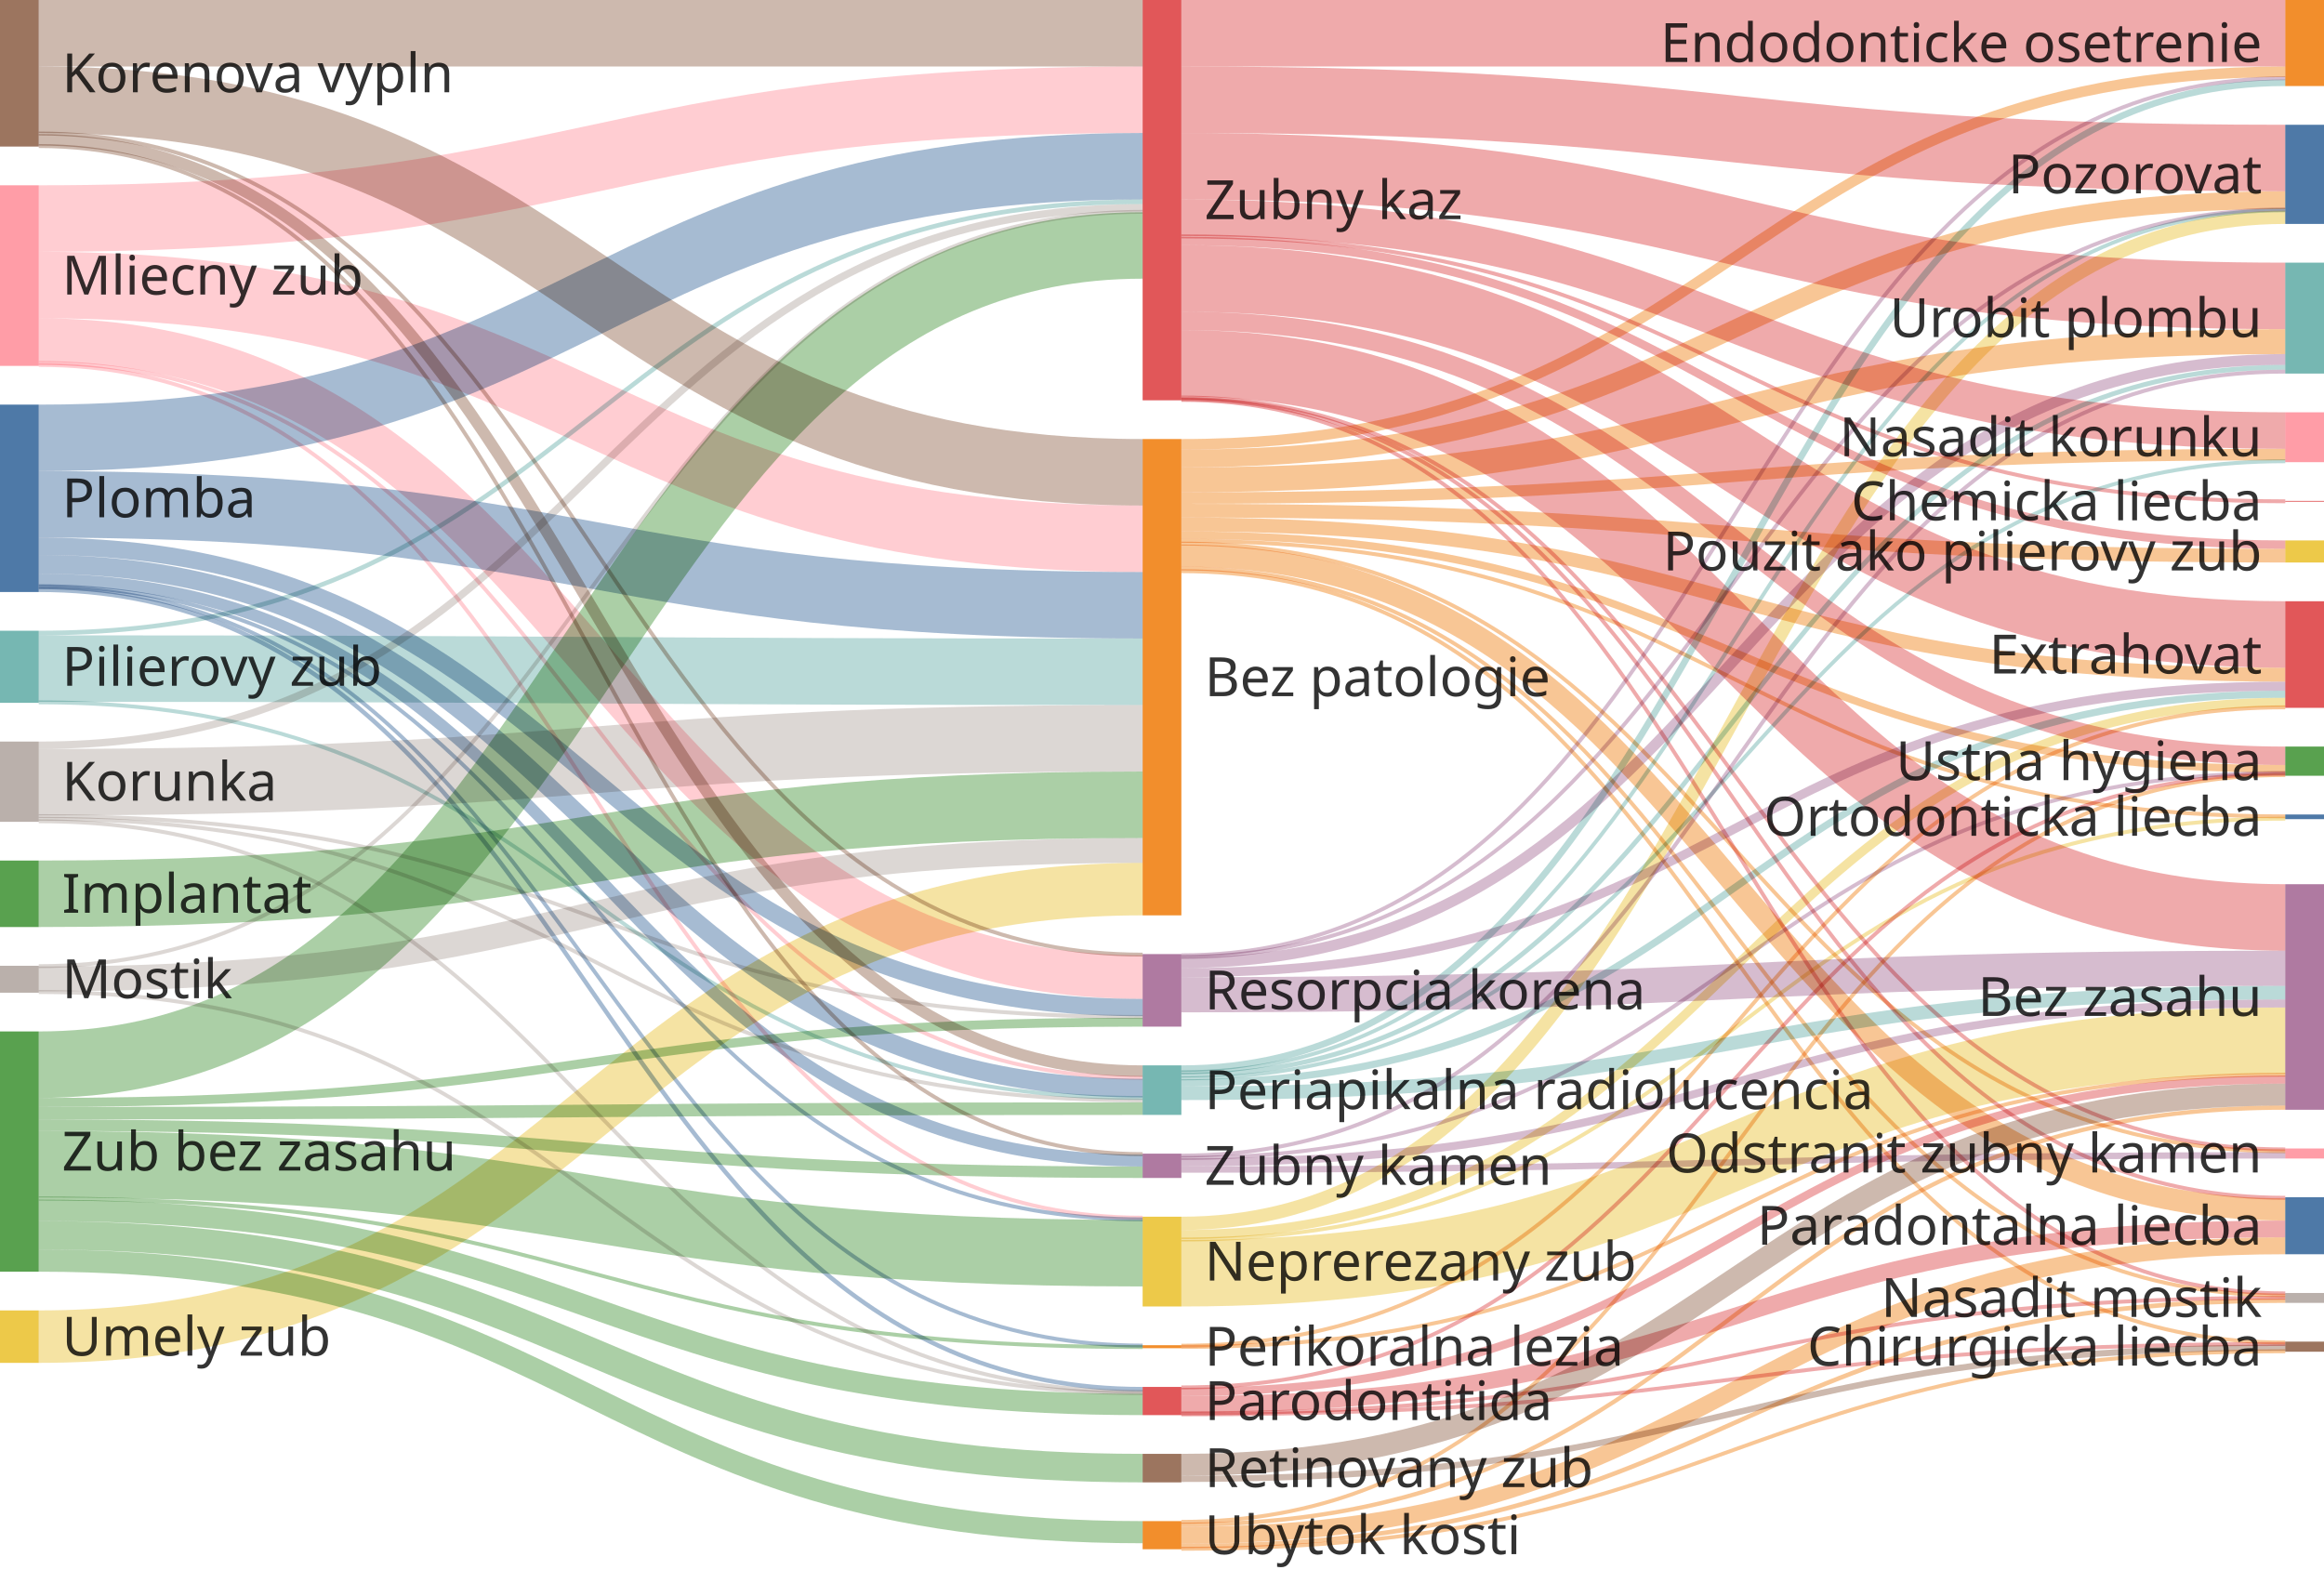
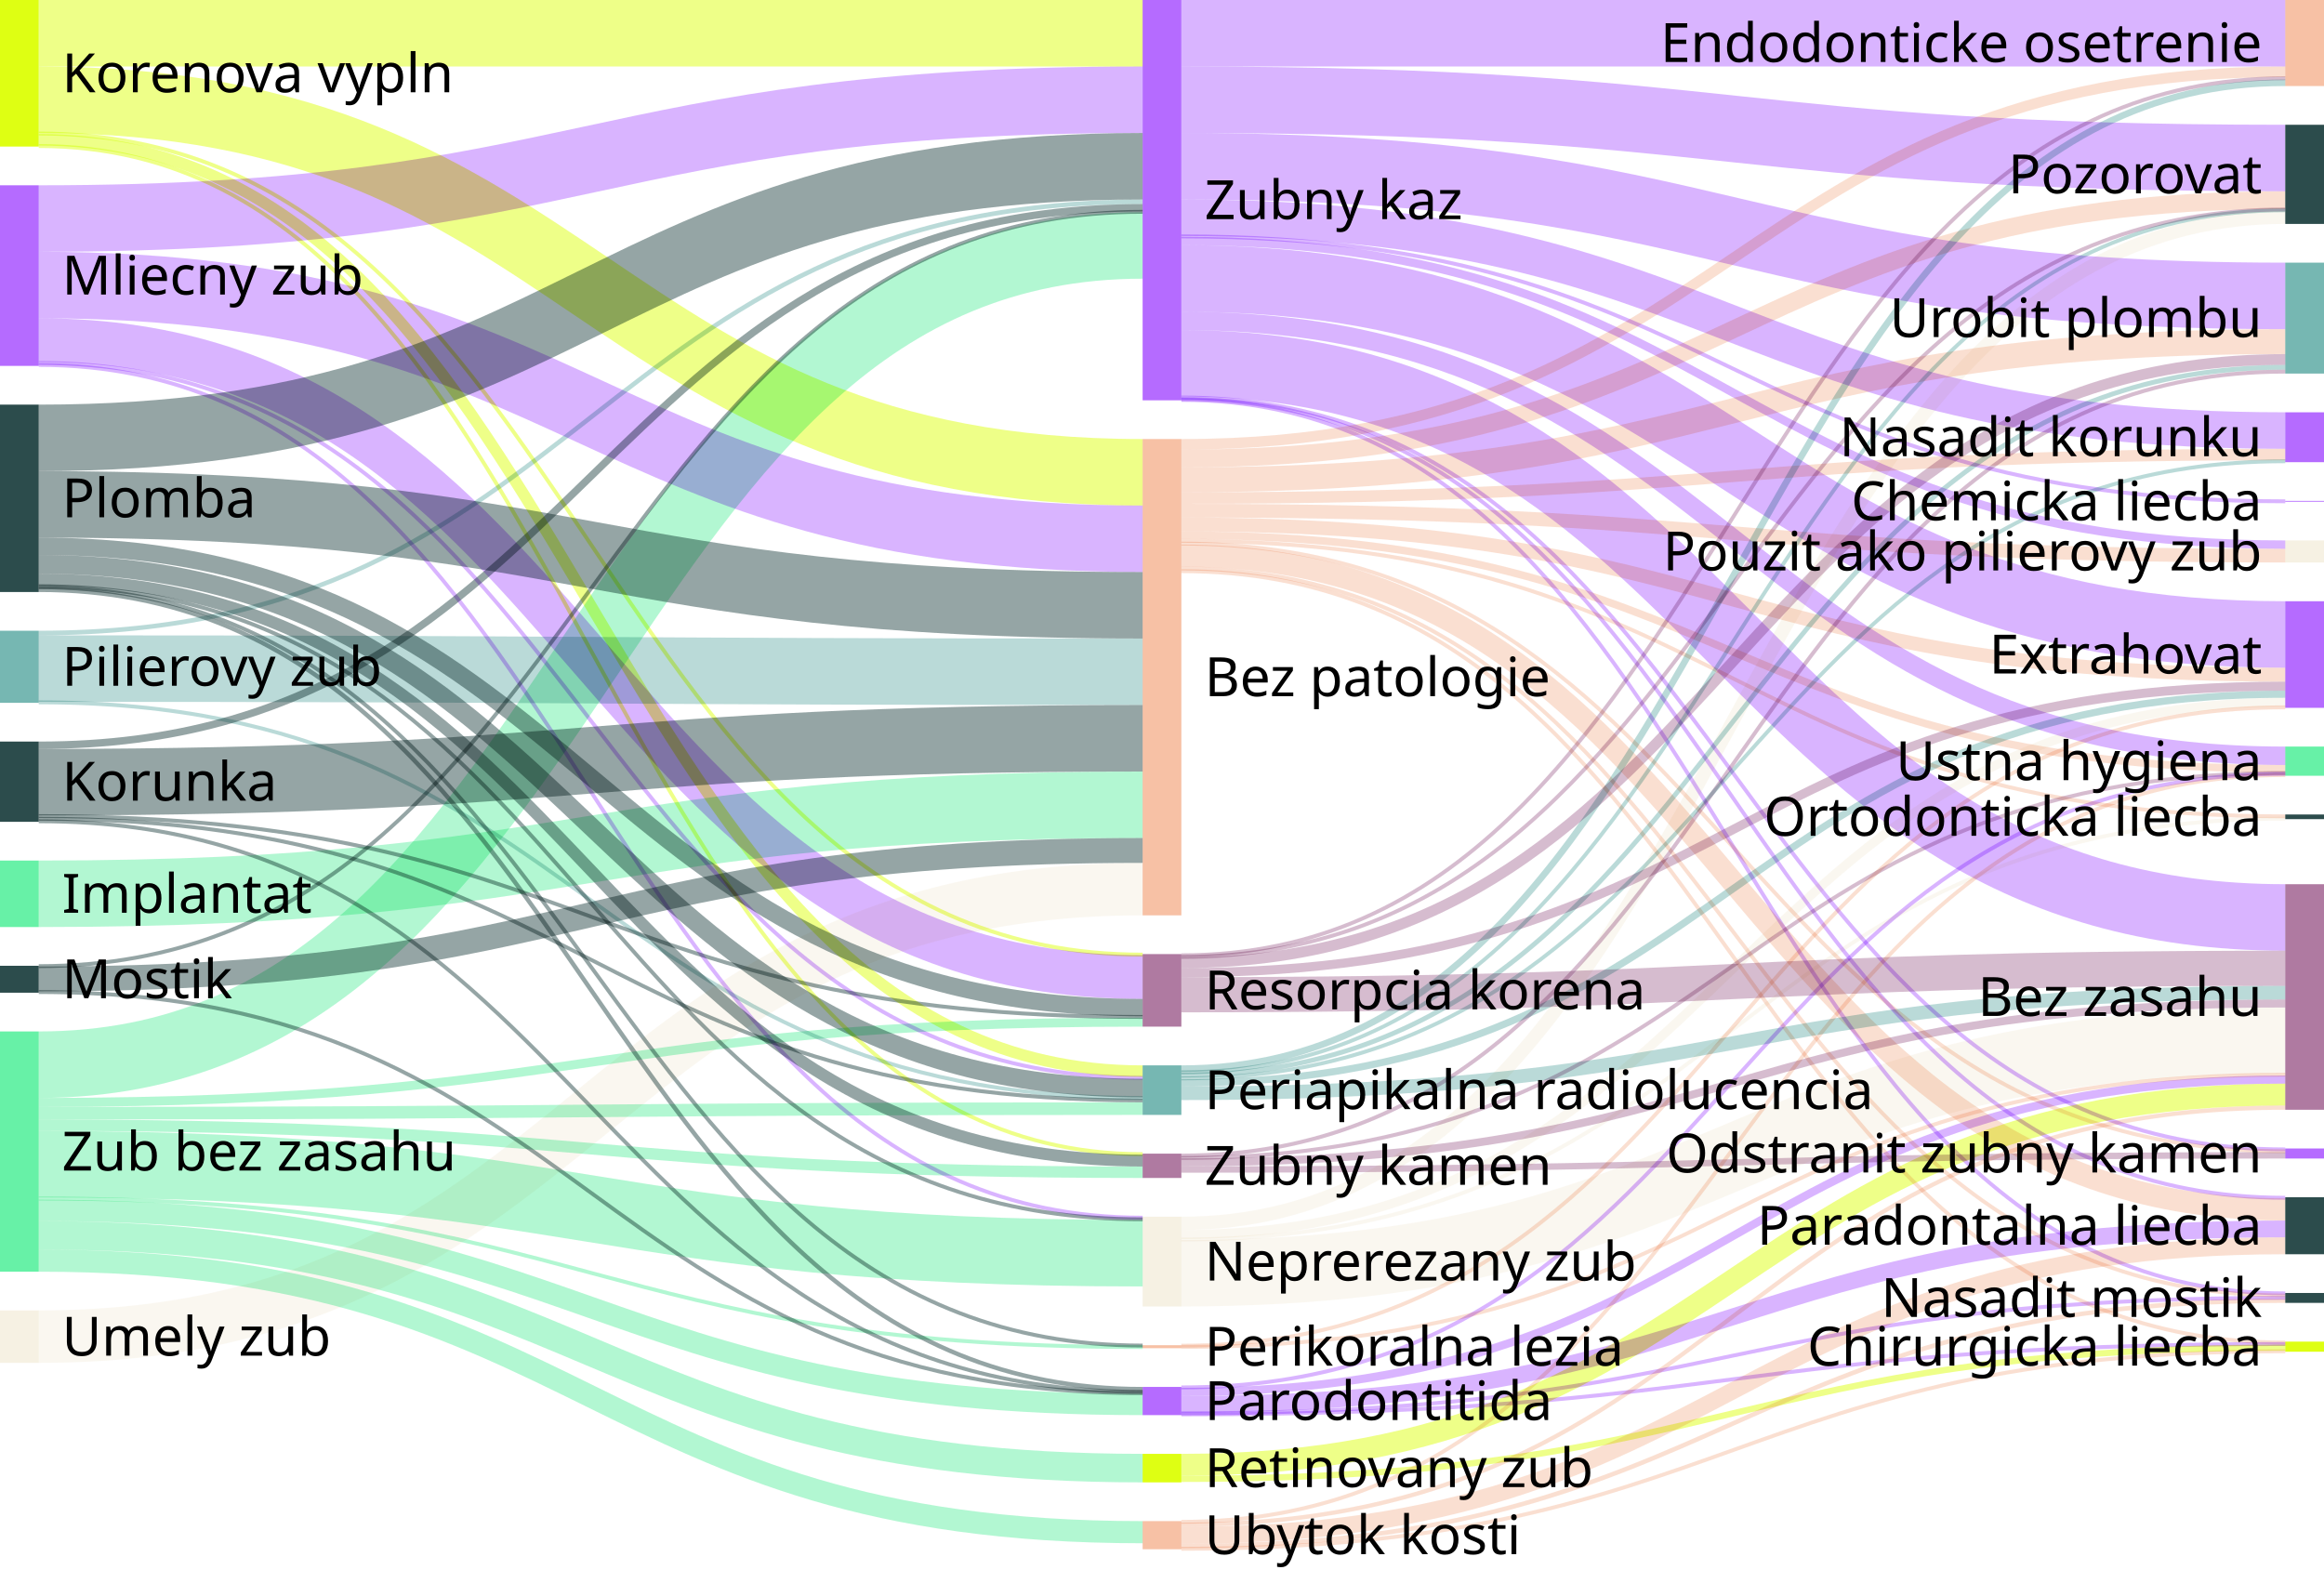
<svg xmlns="http://www.w3.org/2000/svg" aria-roledescription="sankey" role="graphics-document document" viewBox="0 0 600 405.269" height="405.269" width="600" id="container">
-   <style>#container{font-family:"trebuchet ms",verdana,arial,sans-serif;font-size:16px;fill:#333;}#container .error-icon{fill:#552222;}#container .error-text{fill:#552222;stroke:#552222;}#container .edge-thickness-normal{stroke-width:2px;}#container .edge-thickness-thick{stroke-width:3.5px;}#container .edge-pattern-solid{stroke-dasharray:0;}#container .edge-pattern-dashed{stroke-dasharray:3;}#container .edge-pattern-dotted{stroke-dasharray:2;}#container .marker{fill:#333333;stroke:#333333;}#container .marker.cross{stroke:#333333;}#container svg{font-family:"trebuchet ms",verdana,arial,sans-serif;font-size:16px;}#container :root{--mermaid-font-family:"trebuchet ms",verdana,arial,sans-serif;}</style>
+   <style>
+         #container {
+             font-family: "./themes/fonts/aid/DMSans-AID-Text-Regular.otf", "trebuchet ms", verdana, arial, sans-serif;
+             font-size: 16px;
+             fill: black;
+         }
+ 
+         #container .error-icon {
+             fill: #552222;
+         }
+ 
+         #container .error-text {
+             fill: #552222;
+             stroke: #e77474;
+         }
+ 
+         #container .edge-thickness-normal {
+             stroke-width: 2px;
+         }
+ 
+         #container .edge-thickness-thick {
+             stroke-width: 3.5px;
+         }
+ 
+         #container .edge-pattern-solid {
+             stroke-dasharray: 0;
+         }
+ 
+         #container .edge-pattern-dashed {
+             stroke-dasharray: 3;
+         }
+ 
+         #container .edge-pattern-dotted {
+             stroke-dasharray: 2;
+         }
+ 
+         #container .marker {
+             fill: #333333;
+             stroke: #333333;
+         }
+ 
+         #container .marker.cross {
+             stroke: #333333;
+         }
+ 
+         #container svg {
+             font-family: "trebuchet ms", verdana, arial, sans-serif;
+             font-size: 16px;
+         }
+ 
+         #container :root {
+             --mermaid-font-family: "trebuchet ms", verdana, arial, sans-serif;
+         }
+     </style>
  <g />
  <g class="nodes">
    <g y="104.471" x="0" transform="translate(0,104.4705)" id="node-1" class="node">
-       <rect fill="#4e79a7" width="10" height="48.382" />
+       <rect fill="#2C4C4C" width="10" height="48.382" />
    </g>
    <g y="113.356" x="295" transform="translate(295,113.3562)" id="node-2" class="node">
-       <rect fill="#f28e2c" width="10" height="122.98" />
+       <rect fill="#F7C1A5" width="10" height="122.98" />
    </g>
    <g y="0" x="295" transform="translate(295,0)" id="node-3" class="node">
-       <rect fill="#e15759" width="10" height="103.356" />
+       <rect fill="#B56BFF" width="10" height="103.356" />
    </g>
    <g y="67.815" x="590" transform="translate(590,67.81513)" id="node-4" class="node">
      <rect fill="#76b7b2" width="10" height="28.638" />
    </g>
    <g y="266.308" x="0" transform="translate(0,266.3082)" id="node-5" class="node">
-       <rect fill="#59a14f" width="10" height="62.031" />
+       <rect fill="#67f1a7" width="10" height="62.031" />
    </g>
    <g y="314.142" x="295" transform="translate(295,314.1421)" id="node-6" class="node">
-       <rect fill="#edc949" width="10" height="23.178" />
+       <rect fill="#F6F1E3" width="10" height="23.178" />
    </g>
    <g y="228.292" x="590" transform="translate(590,228.2923)" id="node-7" class="node">
      <rect fill="#af7aa1" width="10" height="58.237" />
    </g>
    <g y="47.84" x="0" transform="translate(0,47.84005)" id="node-8" class="node">
-       <rect fill="#ff9da7" width="10" height="46.63" />
+       <rect fill="#B56BFF" width="10" height="46.63" />
    </g>
    <g y="0" x="0" transform="translate(0,0)" id="node-9" class="node">
-       <rect fill="#9c755f" width="10" height="37.84" />
+       <rect fill="#deff13" width="10" height="37.84" />
    </g>
    <g y="191.463" x="0" transform="translate(0,191.4632)" id="node-10" class="node">
-       <rect fill="#bab0ab" width="10" height="20.723" />
+       <rect fill="#2C4C4C" width="10" height="20.723" />
    </g>
    <g y="32.216" x="590" transform="translate(590,32.21644)" id="node-11" class="node">
-       <rect fill="#4e79a7" width="10" height="25.599" />
+       <rect fill="#2C4C4C" width="10" height="25.599" />
    </g>
    <g y="0" x="590" transform="translate(590,0)" id="node-12" class="node">
-       <rect fill="#f28e2c" width="10" height="22.216" />
+       <rect fill="#F7C1A5" width="10" height="22.216" />
    </g>
    <g y="155.235" x="590" transform="translate(590,155.2354)" id="node-13" class="node">
-       <rect fill="#e15759" width="10" height="27.522" />
+       <rect fill="#B56BFF" width="10" height="27.522" />
    </g>
    <g y="162.852" x="0" transform="translate(0,162.8522)" id="node-14" class="node">
      <rect fill="#76b7b2" width="10" height="18.611" />
    </g>
    <g y="222.186" x="0" transform="translate(0,222.186)" id="node-15" class="node">
-       <rect fill="#59a14f" width="10" height="17.169" />
+       <rect fill="#67f1a7" width="10" height="17.169" />
    </g>
    <g y="338.339" x="0" transform="translate(0,338.3391)" id="node-16" class="node">
-       <rect fill="#edc949" width="10" height="13.546" />
+       <rect fill="#F6F1E3" width="10" height="13.546" />
    </g>
    <g y="246.336" x="295" transform="translate(295,246.3364)" id="node-17" class="node">
      <rect fill="#af7aa1" width="10" height="18.731" />
    </g>
    <g y="106.453" x="590" transform="translate(590,106.4527)" id="node-18" class="node">
-       <rect fill="#ff9da7" width="10" height="12.877" />
+       <rect fill="#B56BFF" width="10" height="12.877" />
    </g>
    <g y="375.372" x="295" transform="translate(295,375.3722)" id="node-19" class="node">
-       <rect fill="#9c755f" width="10" height="7.365" />
+       <rect fill="#deff13" width="10" height="7.365" />
    </g>
    <g y="249.355" x="0" transform="translate(0,249.3548)" id="node-20" class="node">
-       <rect fill="#bab0ab" width="10" height="6.953" />
+       <rect fill="#2C4C4C" width="10" height="6.953" />
    </g>
    <g y="309.121" x="590" transform="translate(590,309.1214)" id="node-21" class="node">
-       <rect fill="#4e79a7" width="10" height="14.714" />
+       <rect fill="#2C4C4C" width="10" height="14.714" />
    </g>
    <g y="392.738" x="295" transform="translate(295,392.7376)" id="node-22" class="node">
-       <rect fill="#f28e2c" width="10" height="7.262" />
+       <rect fill="#F7C1A5" width="10" height="7.262" />
    </g>
    <g y="358.093" x="295" transform="translate(295,358.0926)" id="node-23" class="node">
-       <rect fill="#e15759" width="10" height="7.28" />
+       <rect fill="#B56BFF" width="10" height="7.28" />
    </g>
    <g y="275.068" x="295" transform="translate(295,275.0676)" id="node-24" class="node">
      <rect fill="#76b7b2" width="10" height="12.791" />
    </g>
    <g y="192.757" x="590" transform="translate(590,192.757)" id="node-25" class="node">
-       <rect fill="#59a14f" width="10" height="7.537" />
+       <rect fill="#67f1a7" width="10" height="7.537" />
    </g>
    <g y="139.535" x="590" transform="translate(590,139.5353)" id="node-26" class="node">
-       <rect fill="#edc949" width="10" height="5.7" />
+       <rect fill="#F6F1E3" width="10" height="5.7" />
    </g>
    <g y="297.858" x="295" transform="translate(295,297.8583)" id="node-27" class="node">
      <rect fill="#af7aa1" width="10" height="6.284" />
    </g>
    <g y="296.529" x="590" transform="translate(590,296.5289)" id="node-28" class="node">
-       <rect fill="#ff9da7" width="10" height="2.592" />
+       <rect fill="#B56BFF" width="10" height="2.592" />
    </g>
    <g y="346.393" x="590" transform="translate(590,346.3932)" id="node-29" class="node">
-       <rect fill="#9c755f" width="10" height="2.61" />
+       <rect fill="#deff13" width="10" height="2.61" />
    </g>
    <g y="333.835" x="590" transform="translate(590,333.8351)" id="node-30" class="node">
-       <rect fill="#bab0ab" width="10" height="2.558" />
+       <rect fill="#2C4C4C" width="10" height="2.558" />
    </g>
    <g y="210.294" x="590" transform="translate(590,210.2941)" id="node-31" class="node">
-       <rect fill="#4e79a7" width="10" height="1.202" />
+       <rect fill="#2C4C4C" width="10" height="1.202" />
    </g>
    <g y="347.32" x="295" transform="translate(295,347.32)" id="node-32" class="node">
-       <rect fill="#f28e2c" width="10" height="0.773" />
+       <rect fill="#F7C1A5" width="10" height="0.773" />
    </g>
    <g y="129.329" x="590" transform="translate(590,129.3293)" id="node-33" class="node">
-       <rect fill="#e15759" width="10" height="0.206" />
+       <rect fill="#B56BFF" width="10" height="0.206" />
    </g>
  </g>
  <g font-size="14" font-family="sans-serif" class="node-labels">
    <text text-anchor="start" dy="0.35em" y="128.661" x="16">Plomba</text>
    <text text-anchor="start" dy="0.35em" y="174.846" x="311">Bez patologie</text>
-     <text text-anchor="start" dy="0.35em" y="51.678" x="311">Zubny kaz</text>
+     <text text-anchor="start" dy="0.35em" y="51.678" x="311">Zubny
+             kaz</text>
    <text text-anchor="end" dy="0.35em" y="82.134" x="584">Urobit plombu</text>
    <text text-anchor="start" dy="0.35em" y="297.324" x="16">Zub bez zasahu</text>
    <text text-anchor="start" dy="0.35em" y="325.731" x="311">Neprerezany zub</text>
    <text text-anchor="end" dy="0.35em" y="257.411" x="584">Bez zasahu</text>
    <text text-anchor="start" dy="0.35em" y="71.155" x="16">Mliecny zub</text>
-     <text text-anchor="start" dy="0.35em" y="18.92" x="16">Korenova vypln</text>
+     <text text-anchor="start" dy="0.35em" y="18.92" x="16">Korenova
+             vypln</text>
    <text text-anchor="start" dy="0.35em" y="201.825" x="16">Korunka</text>
    <text text-anchor="end" dy="0.35em" y="45.016" x="584">Pozorovat</text>
    <text text-anchor="end" dy="0.35em" y="11.108" x="584">Endodonticke osetrenie</text>
    <text text-anchor="end" dy="0.35em" y="168.996" x="584">Extrahovat</text>
    <text text-anchor="start" dy="0.35em" y="172.158" x="16">Pilierovy zub</text>
    <text text-anchor="start" dy="0.35em" y="230.77" x="16">Implantat</text>
-     <text text-anchor="start" dy="0.35em" y="345.112" x="16">Umely zub</text>
+     <text text-anchor="start" dy="0.35em" y="345.112" x="16">Umely
+             zub</text>
    <text text-anchor="start" dy="0.35em" y="255.702" x="311">Resorpcia korena</text>
    <text text-anchor="end" dy="0.35em" y="112.891" x="584">Nasadit korunku</text>
    <text text-anchor="start" dy="0.35em" y="379.055" x="311">Retinovany zub</text>
    <text text-anchor="start" dy="0.35em" y="252.831" x="16">Mostik</text>
    <text text-anchor="end" dy="0.35em" y="316.478" x="584">Paradontalna liecba</text>
-     <text text-anchor="start" dy="0.35em" y="396.369" x="311">Ubytok kosti</text>
+     <text text-anchor="start" dy="0.35em" y="396.369" x="311">Ubytok
+             kosti</text>
    <text text-anchor="start" dy="0.35em" y="361.732" x="311">Parodontitida</text>
    <text text-anchor="start" dy="0.35em" y="281.463" x="311">Periapikalna radiolucencia</text>
    <text text-anchor="end" dy="0.35em" y="196.526" x="584">Ustna hygiena</text>
    <text text-anchor="end" dy="0.35em" y="142.385" x="584">Pouzit ako pilierovy zub</text>
    <text text-anchor="start" dy="0.35em" y="301" x="311">Zubny kamen</text>
    <text text-anchor="end" dy="0.35em" y="297.825" x="584">Odstranit zubny kamen</text>
    <text text-anchor="end" dy="0.35em" y="347.698" x="584">Chirurgicka liecba</text>
    <text text-anchor="end" dy="0.35em" y="335.114" x="584">Nasadit mostik</text>
    <text text-anchor="end" dy="0.35em" y="210.895" x="584">Ortodonticka liecba</text>
    <text text-anchor="start" dy="0.35em" y="347.706" x="311">Perikoralna lezia</text>
    <text text-anchor="end" dy="0.35em" y="129.432" x="584">Chemicka liecba</text>
  </g>
  <g stroke-opacity="0.5" fill="none" class="links">
    <g style="mix-blend-mode: multiply;" class="link">
-       <path stroke-width="17.169" stroke="#4e79a7" d="M10,130.224C152.5,130.224,152.5,156.278,295,156.278" />
-     </g>
-     <g style="mix-blend-mode: multiply;" class="link">
-       <path stroke-width="17.169" stroke="#e15759" d="M305,42.922C447.5,42.922,447.5,76.4,590,76.4" />
-     </g>
-     <g style="mix-blend-mode: multiply;" class="link">
-       <path stroke-width="17.169" stroke="#4e79a7" d="M10,113.055C152.5,113.055,152.5,42.922,295,42.922" />
-     </g>
-     <g style="mix-blend-mode: multiply;" class="link">
-       <path stroke-width="17.169" stroke="#59a14f" d="M10,300.577C152.5,300.577,152.5,323.568,295,323.568" />
-     </g>
-     <g style="mix-blend-mode: multiply;" class="link">
-       <path stroke-width="17.169" stroke="#edc949" d="M305,328.736C447.5,328.736,447.5,268.708,590,268.708" />
-     </g>
-     <g style="mix-blend-mode: multiply;" class="link">
-       <path stroke-width="17.169" stroke="#ff9da7" d="M10,56.424C152.5,56.424,152.5,25.753,295,25.753" />
-     </g>
-     <g style="mix-blend-mode: multiply;" class="link">
-       <path stroke-width="17.169" stroke="#59a14f" d="M10,274.893C152.5,274.893,152.5,63.37,295,63.37" />
-     </g>
-     <g style="mix-blend-mode: multiply;" class="link">
-       <path stroke-width="17.169" stroke="#ff9da7" d="M10,73.593C152.5,73.593,152.5,139.109,295,139.109" />
-     </g>
-     <g style="mix-blend-mode: multiply;" class="link">
-       <path stroke-width="17.169" stroke="#e15759" d="M305,93.81C447.5,93.81,447.5,236.877,590,236.877" />
-     </g>
-     <g style="mix-blend-mode: multiply;" class="link">
-       <path stroke-width="17.169" stroke="#9c755f" d="M10,25.753C152.5,25.753,152.5,121.941,295,121.941" />
-     </g>
-     <g style="mix-blend-mode: multiply;" class="link">
-       <path stroke-width="17.169" stroke="#bab0ab" d="M10,201.953C152.5,201.953,152.5,190.616,295,190.616" />
-     </g>
-     <g style="mix-blend-mode: multiply;" class="link">
-       <path stroke-width="17.169" stroke="#e15759" d="M305,25.753C447.5,25.753,447.5,40.801,590,40.801" />
-     </g>
-     <g style="mix-blend-mode: multiply;" class="link">
-       <path stroke-width="17.169" stroke="#e15759" d="M305,8.584C447.5,8.584,447.5,8.584,590,8.584" />
-     </g>
-     <g style="mix-blend-mode: multiply;" class="link">
-       <path stroke-width="17.169" stroke="#e15759" d="M305,71.886C447.5,71.886,447.5,163.82,590,163.82" />
-     </g>
-     <g style="mix-blend-mode: multiply;" class="link">
-       <path stroke-width="17.169" stroke="#76b7b2" d="M10,172.621C152.5,172.621,152.5,173.447,295,173.447" />
-     </g>
-     <g style="mix-blend-mode: multiply;" class="link">
-       <path stroke-width="17.169" stroke="#9c755f" d="M10,8.584C152.5,8.584,152.5,8.584,295,8.584" />
-     </g>
-     <g style="mix-blend-mode: multiply;" class="link">
-       <path stroke-width="17.169" stroke="#59a14f" d="M10,230.77C152.5,230.77,152.5,207.785,295,207.785" />
-     </g>
-     <g style="mix-blend-mode: multiply;" class="link">
-       <path stroke-width="13.546" stroke="#edc949" d="M10,345.112C152.5,345.112,152.5,229.563,295,229.563" />
-     </g>
-     <g style="mix-blend-mode: multiply;" class="link">
-       <path stroke-width="11.297" stroke="#ff9da7" d="M10,87.826C152.5,87.826,152.5,252.26,295,252.26" />
-     </g>
-     <g style="mix-blend-mode: multiply;" class="link">
-       <path stroke-width="9.426" stroke="#e15759" d="M305,56.219C447.5,56.219,447.5,111.166,590,111.166" />
+       <path stroke-width="17.169" stroke="#2C4C4C" d="M10,130.224C152.5,130.224,152.5,156.278,295,156.278">
+             </path>
+     </g>
+     <g style="mix-blend-mode: multiply;" class="link">
+       <path stroke-width="17.169" stroke="#B56BFF" d="M305,42.922C447.5,42.922,447.5,76.4,590,76.4" />
+     </g>
+     <g style="mix-blend-mode: multiply;" class="link">
+       <path stroke-width="17.169" stroke="#2C4C4C" d="M10,113.055C152.5,113.055,152.5,42.922,295,42.922">
+             </path>
+     </g>
+     <g style="mix-blend-mode: multiply;" class="link">
+       <path stroke-width="17.169" stroke="#67f1a7" d="M10,300.577C152.5,300.577,152.5,323.568,295,323.568">
+             </path>
+     </g>
+     <g style="mix-blend-mode: multiply;" class="link">
+       <path stroke-width="17.169" stroke="#F6F1E3" d="M305,328.736C447.5,328.736,447.5,268.708,590,268.708">
+             </path>
+     </g>
+     <g style="mix-blend-mode: multiply;" class="link">
+       <path stroke-width="17.169" stroke="#B56BFF" d="M10,56.424C152.5,56.424,152.5,25.753,295,25.753" />
+     </g>
+     <g style="mix-blend-mode: multiply;" class="link">
+       <path stroke-width="17.169" stroke="#67f1a7" d="M10,274.893C152.5,274.893,152.5,63.37,295,63.37">
+             </path>
+     </g>
+     <g style="mix-blend-mode: multiply;" class="link">
+       <path stroke-width="17.169" stroke="#B56BFF" d="M10,73.593C152.5,73.593,152.5,139.109,295,139.109">
+             </path>
+     </g>
+     <g style="mix-blend-mode: multiply;" class="link">
+       <path stroke-width="17.169" stroke="#B56BFF" d="M305,93.81C447.5,93.81,447.5,236.877,590,236.877">
+             </path>
+     </g>
+     <g style="mix-blend-mode: multiply;" class="link">
+       <path stroke-width="17.169" stroke="#deff13" d="M10,25.753C152.5,25.753,152.5,121.941,295,121.941">
+             </path>
+     </g>
+     <g style="mix-blend-mode: multiply;" class="link">
+       <path stroke-width="17.169" stroke="#2C4C4C" d="M10,201.953C152.5,201.953,152.5,190.616,295,190.616">
+             </path>
+     </g>
+     <g style="mix-blend-mode: multiply;" class="link">
+       <path stroke-width="17.169" stroke="#B56BFF" d="M305,25.753C447.5,25.753,447.5,40.801,590,40.801" />
+     </g>
+     <g style="mix-blend-mode: multiply;" class="link">
+       <path stroke-width="17.169" stroke="#B56BFF" d="M305,8.584C447.5,8.584,447.5,8.584,590,8.584" />
+     </g>
+     <g style="mix-blend-mode: multiply;" class="link">
+       <path stroke-width="17.169" stroke="#B56BFF" d="M305,71.886C447.5,71.886,447.5,163.82,590,163.82" />
+     </g>
+     <g style="mix-blend-mode: multiply;" class="link">
+       <path stroke-width="17.169" stroke="#76b7b2" d="M10,172.621C152.5,172.621,152.5,173.447,295,173.447">
+             </path>
+     </g>
+     <g style="mix-blend-mode: multiply;" class="link">
+       <path stroke-width="17.169" stroke="#deff13" d="M10,8.584C152.5,8.584,152.5,8.584,295,8.584" />
+     </g>
+     <g style="mix-blend-mode: multiply;" class="link">
+       <path stroke-width="17.169" stroke="#67f1a7" d="M10,230.77C152.5,230.77,152.5,207.785,295,207.785">
+             </path>
+     </g>
+     <g style="mix-blend-mode: multiply;" class="link">
+       <path stroke-width="13.546" stroke="#F6F1E3" d="M10,345.112C152.5,345.112,152.5,229.563,295,229.563" />
+     </g>
+     <g style="mix-blend-mode: multiply;" class="link">
+       <path stroke-width="11.297" stroke="#B56BFF" d="M10,87.826C152.5,87.826,152.5,252.26,295,252.26" />
+     </g>
+     <g style="mix-blend-mode: multiply;" class="link">
+       <path stroke-width="9.426" stroke="#B56BFF" d="M305,56.219C447.5,56.219,447.5,111.166,590,111.166">
+             </path>
    </g>
    <g style="mix-blend-mode: multiply;" class="link">
      <path stroke-width="9.082" stroke="#af7aa1" d="M305,256.835C447.5,256.835,447.5,250.002,590,250.002" />
    </g>
    <g style="mix-blend-mode: multiply;" class="link">
-       <path stroke-width="7.365" stroke="#59a14f" d="M10,318.939C152.5,318.939,152.5,379.055,295,379.055" />
-     </g>
-     <g style="mix-blend-mode: multiply;" class="link">
-       <path stroke-width="6.438" stroke="#f28e2c" d="M305,123.889C447.5,123.889,447.5,88.203,590,88.203" />
-     </g>
-     <g style="mix-blend-mode: multiply;" class="link">
-       <path stroke-width="6.421" stroke="#bab0ab" d="M10,252.754C152.5,252.754,152.5,219.58,295,219.58" />
-     </g>
-     <g style="mix-blend-mode: multiply;" class="link">
-       <path stroke-width="5.734" stroke="#f28e2c" d="M305,143.453C447.5,143.453,447.5,312.263,590,312.263" />
-     </g>
-     <g style="mix-blend-mode: multiply;" class="link">
-       <path stroke-width="5.717" stroke="#59a14f" d="M10,325.48C152.5,325.48,152.5,395.596,295,395.596" />
-     </g>
-     <g style="mix-blend-mode: multiply;" class="link">
-       <path stroke-width="5.649" stroke="#9c755f" d="M305,378.196C447.5,378.196,447.5,282.606,590,282.606" />
-     </g>
-     <g style="mix-blend-mode: multiply;" class="link">
-       <path stroke-width="5.511" stroke="#59a14f" d="M10,312.501C152.5,312.501,152.5,362.617,295,362.617" />
-     </g>
-     <g style="mix-blend-mode: multiply;" class="link">
-       <path stroke-width="4.824" stroke="#4e79a7" d="M10,145.701C152.5,145.701,152.5,280.948,295,280.948" />
-     </g>
-     <g style="mix-blend-mode: multiply;" class="link">
-       <path stroke-width="4.756" stroke="#e15759" d="M305,82.848C447.5,82.848,447.5,195.135,590,195.135" />
-     </g>
-     <g style="mix-blend-mode: multiply;" class="link">
-       <path stroke-width="4.584" stroke="#f28e2c" d="M305,118.378C447.5,118.378,447.5,51.677,590,51.677" />
-     </g>
-     <g style="mix-blend-mode: multiply;" class="link">
-       <path stroke-width="4.481" stroke="#4e79a7" d="M10,141.049C152.5,141.049,152.5,260.149,295,260.149" />
-     </g>
-     <g style="mix-blend-mode: multiply;" class="link">
-       <path stroke-width="4.378" stroke="#f28e2c" d="M305,396.403C447.5,396.403,447.5,321.646,590,321.646" />
-     </g>
-     <g style="mix-blend-mode: multiply;" class="link">
-       <path stroke-width="4.327" stroke="#e15759" d="M305,362.608C447.5,362.608,447.5,317.294,590,317.294" />
-     </g>
-     <g style="mix-blend-mode: multiply;" class="link">
-       <path stroke-width="3.588" stroke="#f28e2c" d="M305,135.41C447.5,135.41,447.5,174.198,590,174.198" />
-     </g>
-     <g style="mix-blend-mode: multiply;" class="link">
-       <path stroke-width="3.537" stroke="#f28e2c" d="M305,131.847C447.5,131.847,447.5,143.467,590,143.467" />
+       <path stroke-width="7.365" stroke="#67f1a7" d="M10,318.939C152.5,318.939,152.5,379.055,295,379.055">
+             </path>
+     </g>
+     <g style="mix-blend-mode: multiply;" class="link">
+       <path stroke-width="6.438" stroke="#F7C1A5" d="M305,123.889C447.5,123.889,447.5,88.203,590,88.203" />
+     </g>
+     <g style="mix-blend-mode: multiply;" class="link">
+       <path stroke-width="6.421" stroke="#2C4C4C" d="M10,252.754C152.5,252.754,152.5,219.58,295,219.58">
+             </path>
+     </g>
+     <g style="mix-blend-mode: multiply;" class="link">
+       <path stroke-width="5.734" stroke="#F7C1A5" d="M305,143.453C447.5,143.453,447.5,312.263,590,312.263">
+             </path>
+     </g>
+     <g style="mix-blend-mode: multiply;" class="link">
+       <path stroke-width="5.717" stroke="#67f1a7" d="M10,325.48C152.5,325.48,152.5,395.596,295,395.596" />
+     </g>
+     <g style="mix-blend-mode: multiply;" class="link">
+       <path stroke-width="5.649" stroke="#deff13" d="M305,378.196C447.5,378.196,447.5,282.606,590,282.606">
+             </path>
+     </g>
+     <g style="mix-blend-mode: multiply;" class="link">
+       <path stroke-width="5.511" stroke="#67f1a7" d="M10,312.501C152.5,312.501,152.5,362.617,295,362.617" />
+     </g>
+     <g style="mix-blend-mode: multiply;" class="link">
+       <path stroke-width="4.824" stroke="#2C4C4C" d="M10,145.701C152.5,145.701,152.5,280.948,295,280.948">
+             </path>
+     </g>
+     <g style="mix-blend-mode: multiply;" class="link">
+       <path stroke-width="4.756" stroke="#B56BFF" d="M305,82.848C447.5,82.848,447.5,195.135,590,195.135">
+             </path>
+     </g>
+     <g style="mix-blend-mode: multiply;" class="link">
+       <path stroke-width="4.584" stroke="#F7C1A5" d="M305,118.378C447.5,118.378,447.5,51.677,590,51.677">
+             </path>
+     </g>
+     <g style="mix-blend-mode: multiply;" class="link">
+       <path stroke-width="4.481" stroke="#2C4C4C" d="M10,141.049C152.5,141.049,152.5,260.149,295,260.149">
+             </path>
+     </g>
+     <g style="mix-blend-mode: multiply;" class="link">
+       <path stroke-width="4.378" stroke="#F7C1A5" d="M305,396.403C447.5,396.403,447.5,321.646,590,321.646" />
+     </g>
+     <g style="mix-blend-mode: multiply;" class="link">
+       <path stroke-width="4.327" stroke="#B56BFF" d="M305,362.608C447.5,362.608,447.5,317.294,590,317.294">
+             </path>
+     </g>
+     <g style="mix-blend-mode: multiply;" class="link">
+       <path stroke-width="3.588" stroke="#F7C1A5" d="M305,135.41C447.5,135.41,447.5,174.198,590,174.198">
+             </path>
+     </g>
+     <g style="mix-blend-mode: multiply;" class="link">
+       <path stroke-width="3.537" stroke="#F7C1A5" d="M305,131.847C447.5,131.847,447.5,143.467,590,143.467">
+             </path>
    </g>
    <g style="mix-blend-mode: multiply;" class="link">
      <path stroke-width="3.52" stroke="#76b7b2" d="M305,282.27C447.5,282.27,447.5,256.303,590,256.303" />
    </g>
    <g style="mix-blend-mode: multiply;" class="link">
-       <path stroke-width="3.434" stroke="#edc949" d="M305,315.859C447.5,315.859,447.5,56.098,590,56.098" />
-     </g>
-     <g style="mix-blend-mode: multiply;" class="link">
-       <path stroke-width="3.245" stroke="#59a14f" d="M10,287.417C152.5,287.417,152.5,286.236,295,286.236" />
-     </g>
-     <g style="mix-blend-mode: multiply;" class="link">
-       <path stroke-width="3.073" stroke="#4e79a7" d="M10,149.65C152.5,149.65,152.5,299.652,295,299.652" />
-     </g>
-     <g style="mix-blend-mode: multiply;" class="link">
-       <path stroke-width="2.97" stroke="#f28e2c" d="M305,128.594C447.5,128.594,447.5,117.363,590,117.363" />
-     </g>
-     <g style="mix-blend-mode: multiply;" class="link">
-       <path stroke-width="2.97" stroke="#9c755f" d="M10,36.097C152.5,36.097,152.5,276.553,295,276.553" />
-     </g>
-     <g style="mix-blend-mode: multiply;" class="link">
-       <path stroke-width="2.953" stroke="#59a14f" d="M10,290.516C152.5,290.516,152.5,302.666,295,302.666" />
-     </g>
-     <g style="mix-blend-mode: multiply;" class="link">
-       <path stroke-width="2.781" stroke="#af7aa1" d="M305,248.568C447.5,248.568,447.5,92.813,590,92.813" />
-     </g>
-     <g style="mix-blend-mode: multiply;" class="link">
-       <path stroke-width="2.73" stroke="#f28e2c" d="M305,114.721C447.5,114.721,447.5,18.534,590,18.534" />
-     </g>
-     <g style="mix-blend-mode: multiply;" class="link">
-       <path stroke-width="2.335" stroke="#af7aa1" d="M305,251.126C447.5,251.126,447.5,177.16,590,177.16" />
-     </g>
-     <g style="mix-blend-mode: multiply;" class="link">
-       <path stroke-width="2.335" stroke="#edc949" d="M305,318.743C447.5,318.743,447.5,181.332,590,181.332" />
-     </g>
-     <g style="mix-blend-mode: multiply;" class="link">
-       <path stroke-width="2.318" stroke="#59a14f" d="M10,284.636C152.5,284.636,152.5,263.909,295,263.909" />
-     </g>
-     <g style="mix-blend-mode: multiply;" class="link">
-       <path stroke-width="2.163" stroke="#e15759" d="M305,62.22C447.5,62.22,447.5,140.617,590,140.617" />
-     </g>
-     <g style="mix-blend-mode: multiply;" class="link">
-       <path stroke-width="2.112" stroke="#e15759" d="M305,359.389C447.5,359.389,447.5,278.726,590,278.726" />
+       <path stroke-width="3.434" stroke="#F6F1E3" d="M305,315.859C447.5,315.859,447.5,56.098,590,56.098">
+             </path>
+     </g>
+     <g style="mix-blend-mode: multiply;" class="link">
+       <path stroke-width="3.245" stroke="#67f1a7" d="M10,287.417C152.5,287.417,152.5,286.236,295,286.236">
+             </path>
+     </g>
+     <g style="mix-blend-mode: multiply;" class="link">
+       <path stroke-width="3.073" stroke="#2C4C4C" d="M10,149.65C152.5,149.65,152.5,299.652,295,299.652">
+             </path>
+     </g>
+     <g style="mix-blend-mode: multiply;" class="link">
+       <path stroke-width="2.97" stroke="#F7C1A5" d="M305,128.594C447.5,128.594,447.5,117.363,590,117.363">
+             </path>
+     </g>
+     <g style="mix-blend-mode: multiply;" class="link">
+       <path stroke-width="2.97" stroke="#deff13" d="M10,36.097C152.5,36.097,152.5,276.553,295,276.553">
+             </path>
+     </g>
+     <g style="mix-blend-mode: multiply;" class="link">
+       <path stroke-width="2.953" stroke="#67f1a7" d="M10,290.516C152.5,290.516,152.5,302.666,295,302.666">
+             </path>
+     </g>
+     <g style="mix-blend-mode: multiply;" class="link">
+       <path stroke-width="2.781" stroke="#af7aa1" d="M305,248.568C447.5,248.568,447.5,92.813,590,92.813">
+             </path>
+     </g>
+     <g style="mix-blend-mode: multiply;" class="link">
+       <path stroke-width="2.73" stroke="#F7C1A5" d="M305,114.721C447.5,114.721,447.5,18.534,590,18.534">
+             </path>
+     </g>
+     <g style="mix-blend-mode: multiply;" class="link">
+       <path stroke-width="2.335" stroke="#af7aa1" d="M305,251.126C447.5,251.126,447.5,177.16,590,177.16">
+             </path>
+     </g>
+     <g style="mix-blend-mode: multiply;" class="link">
+       <path stroke-width="2.335" stroke="#F6F1E3" d="M305,318.743C447.5,318.743,447.5,181.332,590,181.332">
+             </path>
+     </g>
+     <g style="mix-blend-mode: multiply;" class="link">
+       <path stroke-width="2.318" stroke="#67f1a7" d="M10,284.636C152.5,284.636,152.5,263.909,295,263.909">
+             </path>
+     </g>
+     <g style="mix-blend-mode: multiply;" class="link">
+       <path stroke-width="2.163" stroke="#B56BFF" d="M305,62.22C447.5,62.22,447.5,140.617,590,140.617">
+             </path>
+     </g>
+     <g style="mix-blend-mode: multiply;" class="link">
+       <path stroke-width="2.112" stroke="#B56BFF" d="M305,359.389C447.5,359.389,447.5,278.726,590,278.726">
+             </path>
    </g>
    <g style="mix-blend-mode: multiply;" class="link">
      <path stroke-width="2.06" stroke="#af7aa1" d="M305,300.107C447.5,300.107,447.5,259.093,590,259.093" />
    </g>
    <g style="mix-blend-mode: multiply;" class="link">
-       <path stroke-width="1.957" stroke="#f28e2c" d="M305,138.182C447.5,138.182,447.5,198.491,590,198.491" />
-     </g>
-     <g style="mix-blend-mode: multiply;" class="link">
-       <path stroke-width="1.906" stroke="#bab0ab" d="M10,192.416C152.5,192.416,152.5,53.644,295,53.644" />
+       <path stroke-width="1.957" stroke="#F7C1A5" d="M305,138.182C447.5,138.182,447.5,198.491,590,198.491">
+             </path>
+     </g>
+     <g style="mix-blend-mode: multiply;" class="link">
+       <path stroke-width="1.906" stroke="#2C4C4C" d="M10,192.416C152.5,192.416,152.5,53.644,295,53.644">
+             </path>
    </g>
    <g style="mix-blend-mode: multiply;" class="link">
      <path stroke-width="1.837" stroke="#76b7b2" d="M305,279.592C447.5,279.592,447.5,179.246,590,179.246" />
    </g>
    <g style="mix-blend-mode: multiply;" class="link">
      <path stroke-width="1.7" stroke="#76b7b2" d="M305,275.917C447.5,275.917,447.5,21.367,590,21.367" />
    </g>
    <g style="mix-blend-mode: multiply;" class="link">
      <path stroke-width="1.648" stroke="#af7aa1" d="M305,301.962C447.5,301.962,447.5,298.297,590,298.297" />
    </g>
    <g style="mix-blend-mode: multiply;" class="link">
-       <path stroke-width="1.614" stroke="#9c755f" d="M305,381.828C447.5,381.828,447.5,347.956,590,347.956" />
-     </g>
-     <g style="mix-blend-mode: multiply;" class="link">
-       <path stroke-width="1.236" stroke="#76b7b2" d="M305,277.574C447.5,277.574,447.5,94.822,590,94.822" />
-     </g>
-     <g style="mix-blend-mode: multiply;" class="link">
-       <path stroke-width="1.185" stroke="#76b7b2" d="M10,163.445C152.5,163.445,152.5,52.099,295,52.099" />
-     </g>
-     <g style="mix-blend-mode: multiply;" class="link">
-       <path stroke-width="1.167" stroke="#f28e2c" d="M305,399.176C447.5,399.176,447.5,335.81,590,335.81" />
-     </g>
-     <g style="mix-blend-mode: multiply;" class="link">
-       <path stroke-width="1.133" stroke="#4e79a7" d="M10,152.286C152.5,152.286,152.5,358.659,295,358.659" />
-     </g>
-     <g style="mix-blend-mode: multiply;" class="link">
-       <path stroke-width="1.099" stroke="#f28e2c" d="M305,393.665C447.5,393.665,447.5,285.98,590,285.98" />
+       <path stroke-width="1.614" stroke="#deff13" d="M305,381.828C447.5,381.828,447.5,347.956,590,347.956">
+             </path>
+     </g>
+     <g style="mix-blend-mode: multiply;" class="link">
+       <path stroke-width="1.236" stroke="#76b7b2" d="M305,277.574C447.5,277.574,447.5,94.822,590,94.822">
+             </path>
+     </g>
+     <g style="mix-blend-mode: multiply;" class="link">
+       <path stroke-width="1.185" stroke="#76b7b2" d="M10,163.445C152.5,163.445,152.5,52.099,295,52.099">
+             </path>
+     </g>
+     <g style="mix-blend-mode: multiply;" class="link">
+       <path stroke-width="1.167" stroke="#F7C1A5" d="M305,399.176C447.5,399.176,447.5,335.81,590,335.81" />
+     </g>
+     <g style="mix-blend-mode: multiply;" class="link">
+       <path stroke-width="1.133" stroke="#2C4C4C" d="M10,152.286C152.5,152.286,152.5,358.659,295,358.659">
+             </path>
+     </g>
+     <g style="mix-blend-mode: multiply;" class="link">
+       <path stroke-width="1.099" stroke="#F7C1A5" d="M305,393.665C447.5,393.665,447.5,285.98,590,285.98">
+             </path>
    </g>
    <g style="mix-blend-mode: multiply;" class="link">
      <path stroke-width="1.013" stroke="#af7aa1" d="M305,298.365C447.5,298.365,447.5,95.946,590,95.946" />
    </g>
    <g style="mix-blend-mode: multiply;" class="link">
-       <path stroke-width="1" stroke="#bab0ab" d="M10,211.396C152.5,211.396,152.5,284.116,295,284.116" />
-     </g>
-     <g style="mix-blend-mode: multiply;" class="link">
-       <path stroke-width="1" stroke="#f28e2c" d="M305,139.642C447.5,139.642,447.5,210.775,590,210.775" />
-     </g>
-     <g style="mix-blend-mode: multiply;" class="link">
-       <path stroke-width="1" stroke="#f28e2c" d="M305,146.775C447.5,146.775,447.5,334.496,590,334.496" />
-     </g>
-     <g style="mix-blend-mode: multiply;" class="link">
-       <path stroke-width="1" stroke="#af7aa1" d="M305,246.645C447.5,246.645,447.5,20.208,590,20.208" />
-     </g>
-     <g style="mix-blend-mode: multiply;" class="link">
-       <path stroke-width="1" stroke="#59a14f" d="M10,309.453C152.5,309.453,152.5,347.801,295,347.801" />
-     </g>
-     <g style="mix-blend-mode: multiply;" class="link">
-       <path stroke-width="1" stroke="#ff9da7" d="M10,93.724C152.5,93.724,152.5,278.287,295,278.287" />
-     </g>
-     <g style="mix-blend-mode: multiply;" class="link">
-       <path stroke-width="1" stroke="#ff9da7" d="M10,94.222C152.5,94.222,152.5,314.391,295,314.391" />
-     </g>
-     <g style="mix-blend-mode: multiply;" class="link">
-       <path stroke-width="1" stroke="#76b7b2" d="M305,278.433C447.5,278.433,447.5,119.089,590,119.089" />
-     </g>
-     <g style="mix-blend-mode: multiply;" class="link">
-       <path stroke-width="1" stroke="#f28e2c" d="M305,147.471C447.5,147.471,447.5,346.634,590,346.634" />
-     </g>
-     <g style="mix-blend-mode: multiply;" class="link">
-       <path stroke-width="1" stroke="#e15759" d="M305,102.635C447.5,102.635,447.5,296.769,590,296.769" />
-     </g>
-     <g style="mix-blend-mode: multiply;" class="link">
-       <path stroke-width="1" stroke="#f28e2c" d="M305,140.354C447.5,140.354,447.5,297.241,590,297.241" />
-     </g>
-     <g style="mix-blend-mode: multiply;" class="link">
-       <path stroke-width="1" stroke="#f28e2c" d="M305,392.926C447.5,392.926,447.5,200.105,590,200.105" />
-     </g>
-     <g style="mix-blend-mode: multiply;" class="link">
-       <path stroke-width="1" stroke="#f28e2c" d="M305,347.766C447.5,347.766,447.5,277.481,590,277.481" />
-     </g>
-     <g style="mix-blend-mode: multiply;" class="link">
-       <path stroke-width="1" stroke="#bab0ab" d="M10,210.718C152.5,210.718,152.5,262.57,295,262.57" />
-     </g>
-     <g style="mix-blend-mode: multiply;" class="link">
-       <path stroke-width="1" stroke="#4e79a7" d="M10,151.359C152.5,151.359,152.5,314.812,295,314.812" />
-     </g>
-     <g style="mix-blend-mode: multiply;" class="link">
-       <path stroke-width="1" stroke="#bab0ab" d="M10,256.136C152.5,256.136,152.5,359.689,295,359.689" />
-     </g>
-     <g style="mix-blend-mode: multiply;" class="link">
-       <path stroke-width="1" stroke="#bab0ab" d="M10,212.04C152.5,212.04,152.5,359.372,295,359.372" />
-     </g>
-     <g style="mix-blend-mode: multiply;" class="link">
-       <path stroke-width="1" stroke="#9c755f" d="M10,34.475C152.5,34.475,152.5,246.474,295,246.474" />
-     </g>
-     <g style="mix-blend-mode: multiply;" class="link">
-       <path stroke-width="1" stroke="#e15759" d="M305,364.909C447.5,364.909,447.5,335.088,590,335.088" />
-     </g>
-     <g style="mix-blend-mode: multiply;" class="link">
-       <path stroke-width="1" stroke="#e15759" d="M305,103.013C447.5,103.013,447.5,309.259,590,309.259" />
-     </g>
-     <g style="mix-blend-mode: multiply;" class="link">
-       <path stroke-width="1" stroke="#e15759" d="M305,365.183C447.5,365.183,447.5,347.011,590,347.011" />
-     </g>
-     <g style="mix-blend-mode: multiply;" class="link">
-       <path stroke-width="1" stroke="#76b7b2" d="M10,181.334C152.5,181.334,152.5,283.489,295,283.489" />
-     </g>
-     <g style="mix-blend-mode: multiply;" class="link">
-       <path stroke-width="1" stroke="#f28e2c" d="M305,347.449C447.5,347.449,447.5,182.628,590,182.628" />
-     </g>
-     <g style="mix-blend-mode: multiply;" class="link">
-       <path stroke-width="1" stroke="#9c755f" d="M10,37.711C152.5,37.711,152.5,297.987,295,297.987" />
-     </g>
-     <g style="mix-blend-mode: multiply;" class="link">
-       <path stroke-width="1" stroke="#e15759" d="M305,358.213C447.5,358.213,447.5,199.796,590,199.796" />
-     </g>
-     <g style="mix-blend-mode: multiply;" class="link">
-       <path stroke-width="1" stroke="#edc949" d="M305,320.031C447.5,320.031,447.5,211.376,590,211.376" />
-     </g>
-     <g style="mix-blend-mode: multiply;" class="link">
-       <path stroke-width="1" stroke="#f28e2c" d="M305,399.88C447.5,399.88,447.5,348.883,590,348.883" />
-     </g>
-     <g style="mix-blend-mode: multiply;" class="link">
-       <path stroke-width="1" stroke="#af7aa1" d="M305,247.066C447.5,247.066,447.5,54.081,590,54.081" />
-     </g>
-     <g style="mix-blend-mode: multiply;" class="link">
-       <path stroke-width="1" stroke="#e15759" d="M305,61.035C447.5,61.035,447.5,129.432,590,129.432" />
-     </g>
-     <g style="mix-blend-mode: multiply;" class="link">
-       <path stroke-width="1" stroke="#e15759" d="M305,103.253C447.5,103.253,447.5,333.938,590,333.938" />
-     </g>
-     <g style="mix-blend-mode: multiply;" class="link">
-       <path stroke-width="1" stroke="#af7aa1" d="M305,298.974C447.5,298.974,447.5,199.573,590,199.573" />
-     </g>
-     <g style="mix-blend-mode: multiply;" class="link">
-       <path stroke-width="1" stroke="#bab0ab" d="M10,249.449C152.5,249.449,152.5,54.691,295,54.691" />
-     </g>
-     <g style="mix-blend-mode: multiply;" class="link">
-       <path stroke-width="1" stroke="#4e79a7" d="M10,151.625C152.5,151.625,152.5,347.414,295,347.414" />
+       <path stroke-width="1" stroke="#2C4C4C" d="M10,211.396C152.5,211.396,152.5,284.116,295,284.116">
+             </path>
+     </g>
+     <g style="mix-blend-mode: multiply;" class="link">
+       <path stroke-width="1" stroke="#F7C1A5" d="M305,139.642C447.5,139.642,447.5,210.775,590,210.775">
+             </path>
+     </g>
+     <g style="mix-blend-mode: multiply;" class="link">
+       <path stroke-width="1" stroke="#F7C1A5" d="M305,146.775C447.5,146.775,447.5,334.496,590,334.496">
+             </path>
+     </g>
+     <g style="mix-blend-mode: multiply;" class="link">
+       <path stroke-width="1" stroke="#af7aa1" d="M305,246.645C447.5,246.645,447.5,20.208,590,20.208">
+             </path>
+     </g>
+     <g style="mix-blend-mode: multiply;" class="link">
+       <path stroke-width="1" stroke="#67f1a7" d="M10,309.453C152.5,309.453,152.5,347.801,295,347.801" />
+     </g>
+     <g style="mix-blend-mode: multiply;" class="link">
+       <path stroke-width="1" stroke="#B56BFF" d="M10,93.724C152.5,93.724,152.5,278.287,295,278.287">
+             </path>
+     </g>
+     <g style="mix-blend-mode: multiply;" class="link">
+       <path stroke-width="1" stroke="#B56BFF" d="M10,94.222C152.5,94.222,152.5,314.391,295,314.391" />
+     </g>
+     <g style="mix-blend-mode: multiply;" class="link">
+       <path stroke-width="1" stroke="#76b7b2" d="M305,278.433C447.5,278.433,447.5,119.089,590,119.089">
+             </path>
+     </g>
+     <g style="mix-blend-mode: multiply;" class="link">
+       <path stroke-width="1" stroke="#F7C1A5" d="M305,147.471C447.5,147.471,447.5,346.634,590,346.634">
+             </path>
+     </g>
+     <g style="mix-blend-mode: multiply;" class="link">
+       <path stroke-width="1" stroke="#B56BFF" d="M305,102.635C447.5,102.635,447.5,296.769,590,296.769" />
+     </g>
+     <g style="mix-blend-mode: multiply;" class="link">
+       <path stroke-width="1" stroke="#F7C1A5" d="M305,140.354C447.5,140.354,447.5,297.241,590,297.241" />
+     </g>
+     <g style="mix-blend-mode: multiply;" class="link">
+       <path stroke-width="1" stroke="#F7C1A5" d="M305,392.926C447.5,392.926,447.5,200.105,590,200.105" />
+     </g>
+     <g style="mix-blend-mode: multiply;" class="link">
+       <path stroke-width="1" stroke="#F7C1A5" d="M305,347.766C447.5,347.766,447.5,277.481,590,277.481" />
+     </g>
+     <g style="mix-blend-mode: multiply;" class="link">
+       <path stroke-width="1" stroke="#2C4C4C" d="M10,210.718C152.5,210.718,152.5,262.57,295,262.57">
+             </path>
+     </g>
+     <g style="mix-blend-mode: multiply;" class="link">
+       <path stroke-width="1" stroke="#2C4C4C" d="M10,151.359C152.5,151.359,152.5,314.812,295,314.812">
+             </path>
+     </g>
+     <g style="mix-blend-mode: multiply;" class="link">
+       <path stroke-width="1" stroke="#2C4C4C" d="M10,256.136C152.5,256.136,152.5,359.689,295,359.689" />
+     </g>
+     <g style="mix-blend-mode: multiply;" class="link">
+       <path stroke-width="1" stroke="#2C4C4C" d="M10,212.04C152.5,212.04,152.5,359.372,295,359.372">
+             </path>
+     </g>
+     <g style="mix-blend-mode: multiply;" class="link">
+       <path stroke-width="1" stroke="#deff13" d="M10,34.475C152.5,34.475,152.5,246.474,295,246.474">
+             </path>
+     </g>
+     <g style="mix-blend-mode: multiply;" class="link">
+       <path stroke-width="1" stroke="#B56BFF" d="M305,364.909C447.5,364.909,447.5,335.088,590,335.088" />
+     </g>
+     <g style="mix-blend-mode: multiply;" class="link">
+       <path stroke-width="1" stroke="#B56BFF" d="M305,103.013C447.5,103.013,447.5,309.259,590,309.259">
+             </path>
+     </g>
+     <g style="mix-blend-mode: multiply;" class="link">
+       <path stroke-width="1" stroke="#B56BFF" d="M305,365.183C447.5,365.183,447.5,347.011,590,347.011" />
+     </g>
+     <g style="mix-blend-mode: multiply;" class="link">
+       <path stroke-width="1" stroke="#76b7b2" d="M10,181.334C152.5,181.334,152.5,283.489,295,283.489">
+             </path>
+     </g>
+     <g style="mix-blend-mode: multiply;" class="link">
+       <path stroke-width="1" stroke="#F7C1A5" d="M305,347.449C447.5,347.449,447.5,182.628,590,182.628">
+             </path>
+     </g>
+     <g style="mix-blend-mode: multiply;" class="link">
+       <path stroke-width="1" stroke="#deff13" d="M10,37.711C152.5,37.711,152.5,297.987,295,297.987">
+             </path>
+     </g>
+     <g style="mix-blend-mode: multiply;" class="link">
+       <path stroke-width="1" stroke="#B56BFF" d="M305,358.213C447.5,358.213,447.5,199.796,590,199.796">
+             </path>
+     </g>
+     <g style="mix-blend-mode: multiply;" class="link">
+       <path stroke-width="1" stroke="#F6F1E3" d="M305,320.031C447.5,320.031,447.5,211.376,590,211.376">
+             </path>
+     </g>
+     <g style="mix-blend-mode: multiply;" class="link">
+       <path stroke-width="1" stroke="#F7C1A5" d="M305,399.88C447.5,399.88,447.5,348.883,590,348.883">
+             </path>
+     </g>
+     <g style="mix-blend-mode: multiply;" class="link">
+       <path stroke-width="1" stroke="#af7aa1" d="M305,247.066C447.5,247.066,447.5,54.081,590,54.081">
+             </path>
+     </g>
+     <g style="mix-blend-mode: multiply;" class="link">
+       <path stroke-width="1" stroke="#B56BFF" d="M305,61.035C447.5,61.035,447.5,129.432,590,129.432">
+             </path>
+     </g>
+     <g style="mix-blend-mode: multiply;" class="link">
+       <path stroke-width="1" stroke="#B56BFF" d="M305,103.253C447.5,103.253,447.5,333.938,590,333.938">
+             </path>
+     </g>
+     <g style="mix-blend-mode: multiply;" class="link">
+       <path stroke-width="1" stroke="#af7aa1" d="M305,298.974C447.5,298.974,447.5,199.573,590,199.573">
+             </path>
+     </g>
+     <g style="mix-blend-mode: multiply;" class="link">
+       <path stroke-width="1" stroke="#2C4C4C" d="M10,249.449C152.5,249.449,152.5,54.691,295,54.691">
+             </path>
+     </g>
+     <g style="mix-blend-mode: multiply;" class="link">
+       <path stroke-width="1" stroke="#2C4C4C" d="M10,151.625C152.5,151.625,152.5,347.414,295,347.414">
+             </path>
    </g>
    <g style="mix-blend-mode: multiply;" class="link">
      <path stroke-width="1" stroke="#76b7b2" d="M305,276.862C447.5,276.862,447.5,54.287,590,54.287" />
    </g>
  </g>
</svg>
